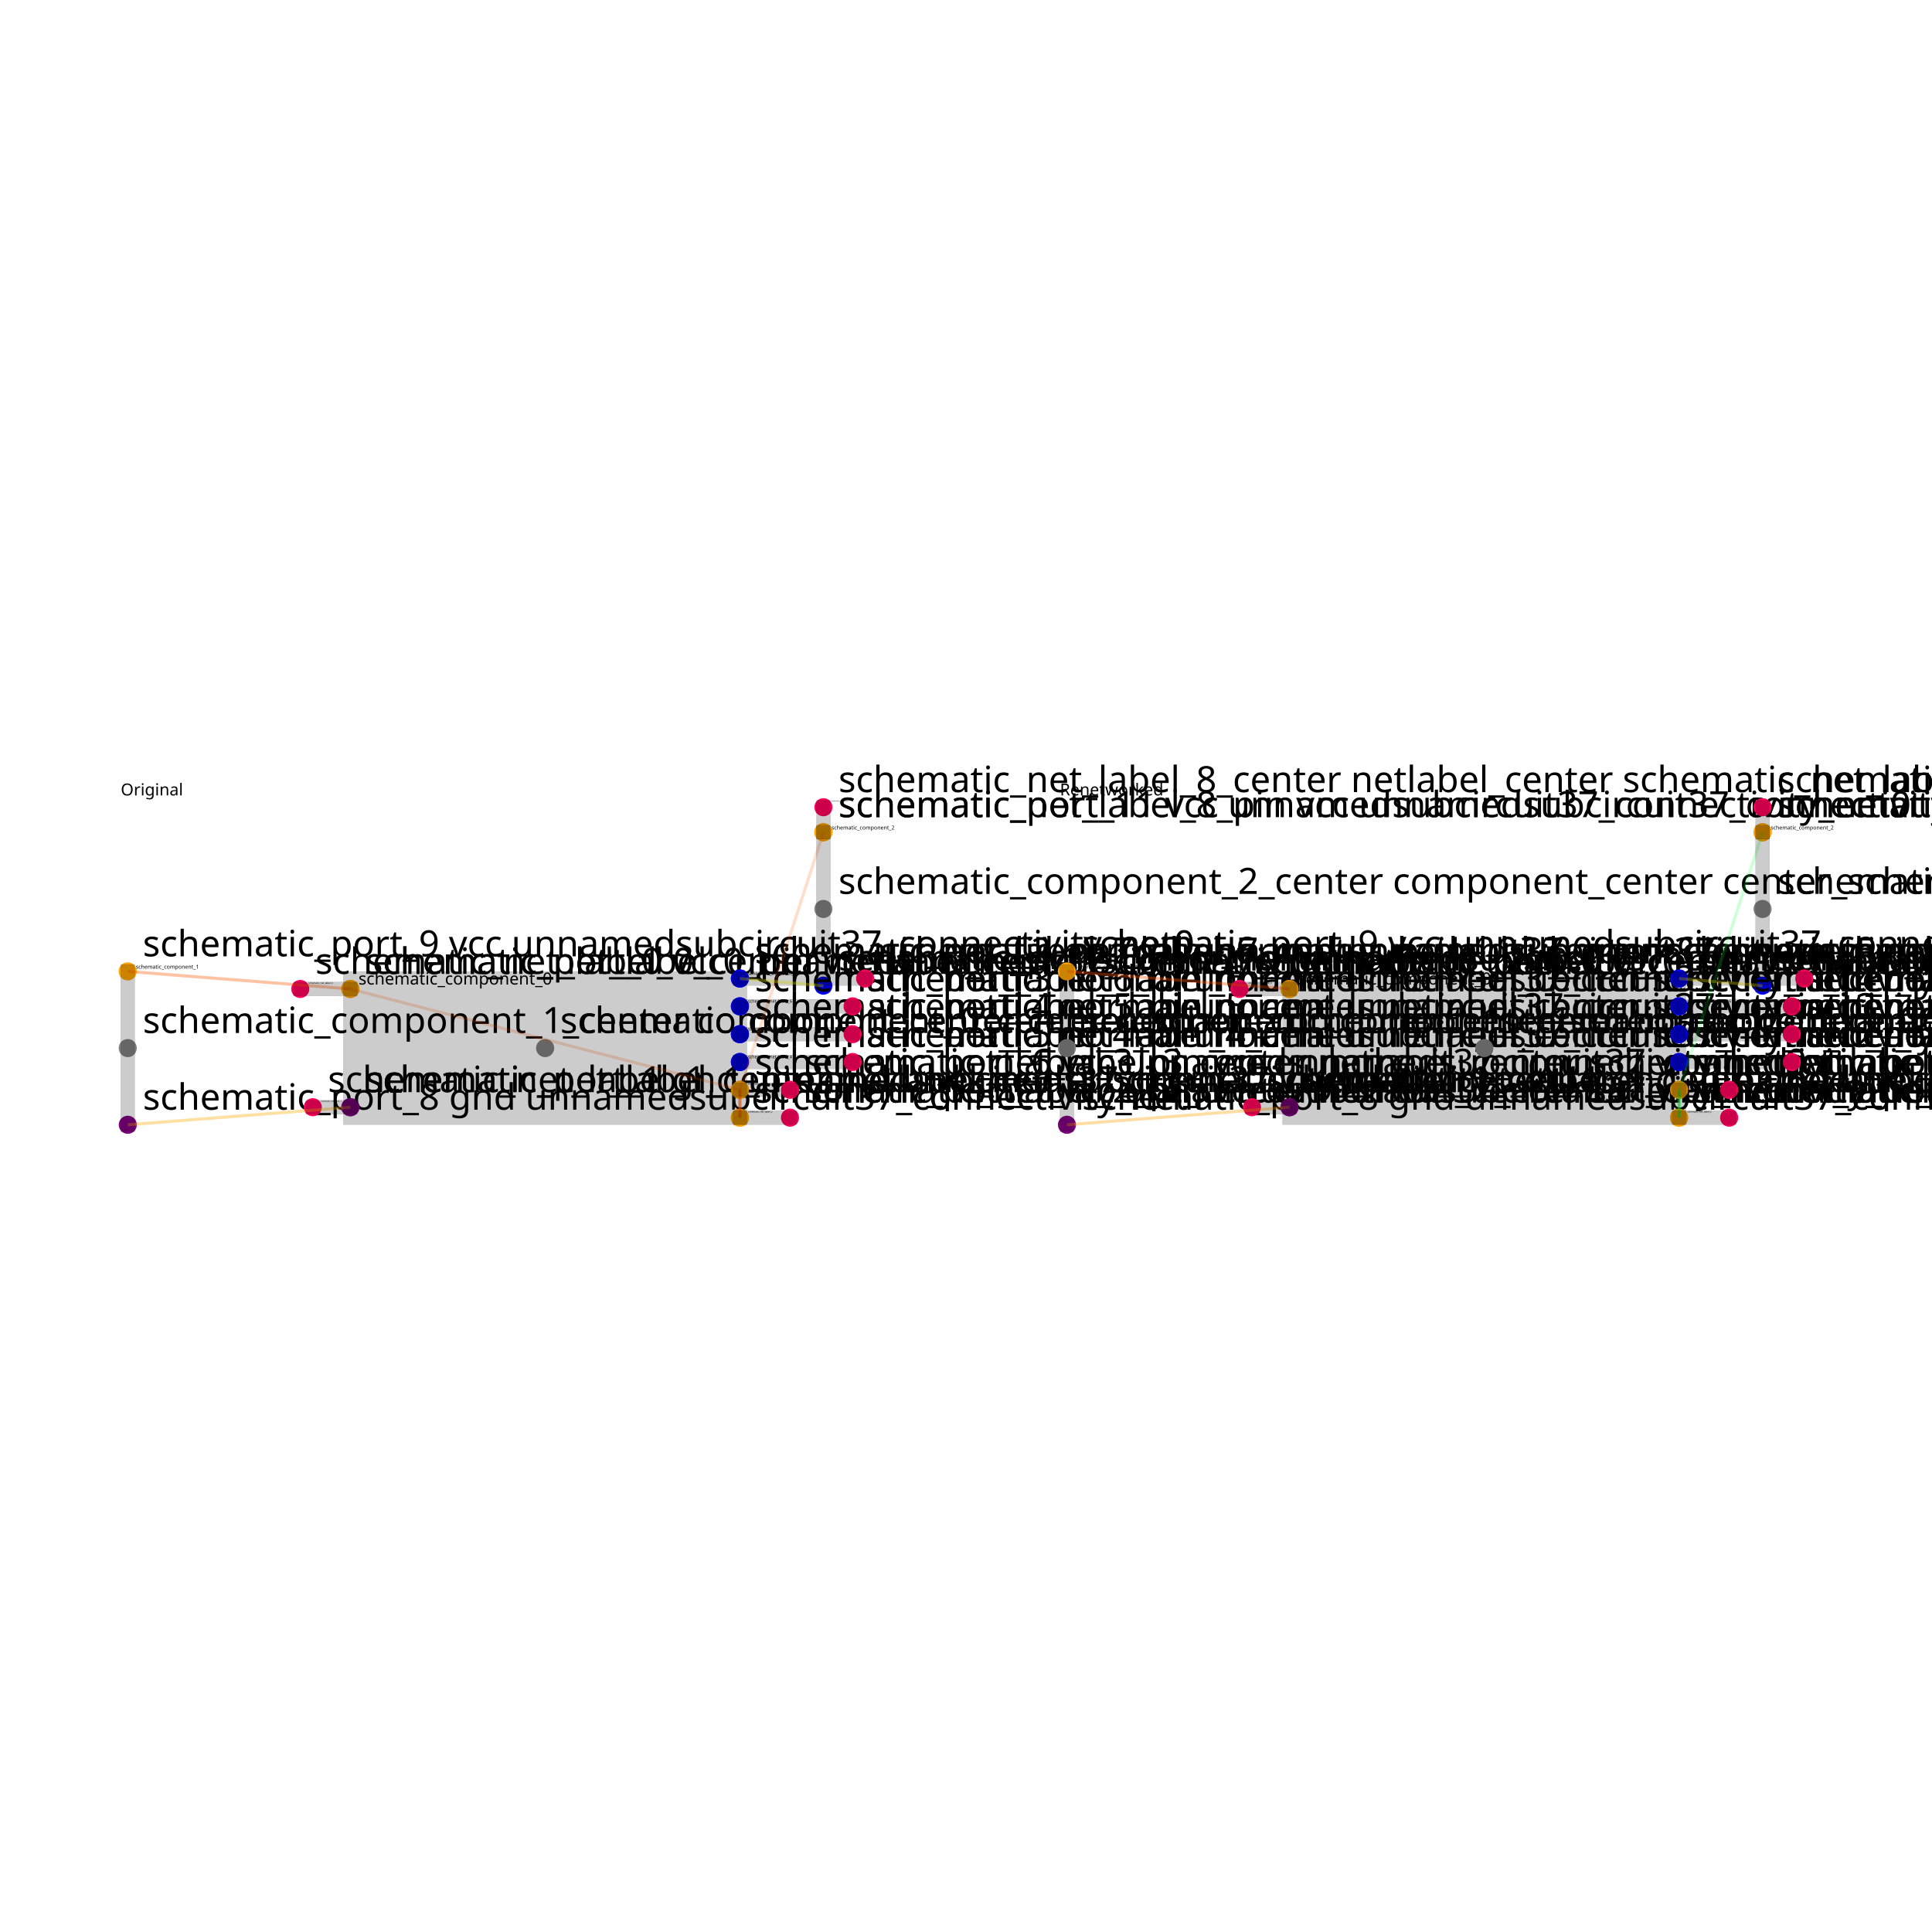
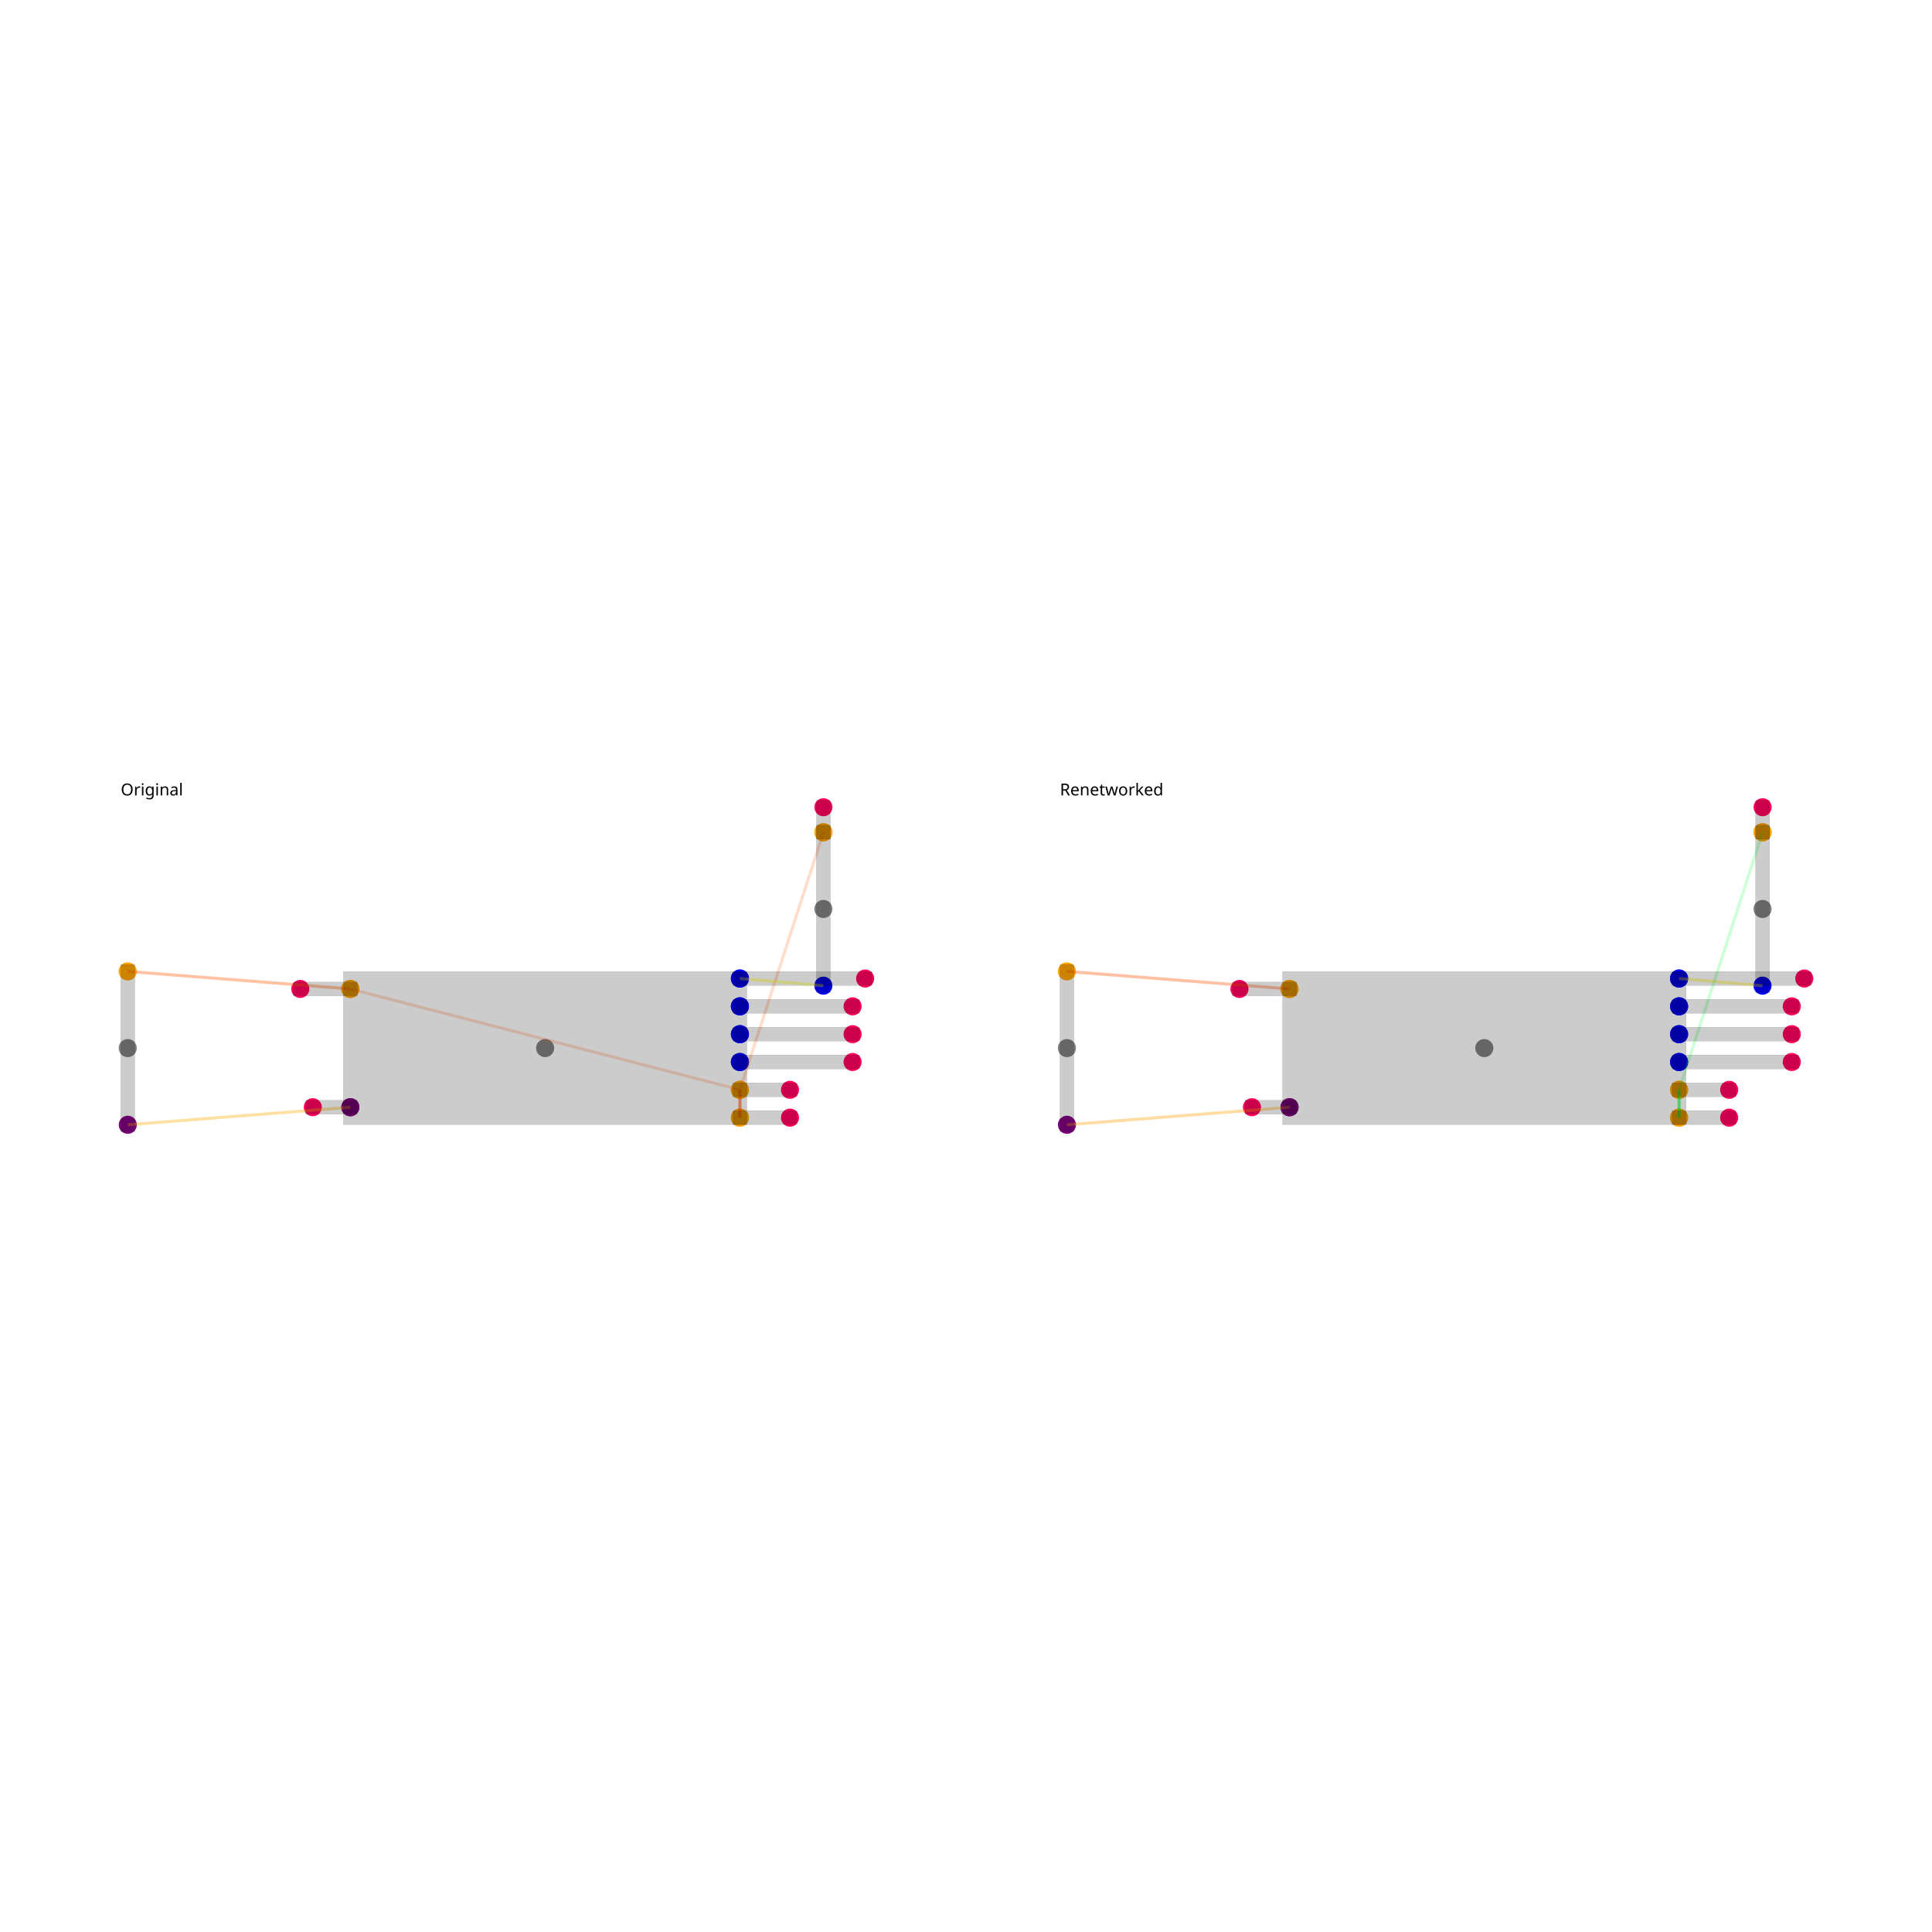
<svg xmlns="http://www.w3.org/2000/svg" width="640" height="640" viewBox="0 0 640 640">
  <rect width="100%" height="100%" fill="white" />
  <g>
    <circle data-type="point" data-label="schematic_component_0_center component_center center_schematic_component_0" data-x="0" data-y="0" cx="180.582" cy="347.194" r="3" fill="gray" />
-     <text x="185.582" y="342.194" font-family="sans-serif" font-size="12">schematic_component_0_center
-       component_center
-       center_schematic_component_0</text>
  </g>
  <g>
    <circle data-type="point" data-label="schematic_port_0 vcc unnamedsubcircuit37_connectivity_net0" data-x="-1.4" data-y="0.42500000000000004" cx="116.058" cy="327.606" r="3" fill="orange" />
-     <text x="121.058" y="322.606" font-family="sans-serif" font-size="12">schematic_port_0
-       vcc
-       unnamedsubcircuit37_connectivity_net0</text>
  </g>
  <g>
    <circle data-type="point" data-label="schematic_port_1 gnd unnamedsubcircuit37_connectivity_net1" data-x="-1.4" data-y="-0.42500000000000004" cx="116.058" cy="366.781" r="3" fill="purple" />
-     <text x="121.058" y="361.781" font-family="sans-serif" font-size="12">schematic_port_1
-       gnd
-       unnamedsubcircuit37_connectivity_net1</text>
  </g>
  <g>
    <circle data-type="point" data-label="schematic_port_2 normal unnamedsubcircuit37_connectivity_net5" data-x="1.4" data-y="0.5" cx="245.105" cy="324.15" r="3" fill="blue" />
-     <text x="250.105" y="319.15" font-family="sans-serif" font-size="12">schematic_port_2
-       normal
-       unnamedsubcircuit37_connectivity_net5</text>
  </g>
  <g>
    <circle data-type="point" data-label="schematic_port_3 normal unnamedsubcircuit37_connectivity_net4" data-x="1.4" data-y="0.30000000000000004" cx="245.105" cy="333.367" r="3" fill="blue" />
-     <text x="250.105" y="328.367" font-family="sans-serif" font-size="12">schematic_port_3
-       normal
-       unnamedsubcircuit37_connectivity_net4</text>
  </g>
  <g>
    <circle data-type="point" data-label="schematic_port_4 normal unnamedsubcircuit37_connectivity_net3" data-x="1.4" data-y="0.10000000000000009" cx="245.105" cy="342.585" r="3" fill="blue" />
-     <text x="250.105" y="337.585" font-family="sans-serif" font-size="12">schematic_port_4
-       normal
-       unnamedsubcircuit37_connectivity_net3</text>
  </g>
  <g>
    <circle data-type="point" data-label="schematic_port_5 normal unnamedsubcircuit37_connectivity_net2" data-x="1.4" data-y="-0.09999999999999998" cx="245.105" cy="351.803" r="3" fill="blue" />
-     <text x="250.105" y="346.803" font-family="sans-serif" font-size="12">schematic_port_5
-       normal
-       unnamedsubcircuit37_connectivity_net2</text>
  </g>
  <g>
    <circle data-type="point" data-label="schematic_port_6 vcc unnamedsubcircuit37_connectivity_net0" data-x="1.4" data-y="-0.3" cx="245.105" cy="361.02" r="3" fill="orange" />
-     <text x="250.105" y="356.02" font-family="sans-serif" font-size="12">schematic_port_6
-       vcc
-       unnamedsubcircuit37_connectivity_net0</text>
  </g>
  <g>
    <circle data-type="point" data-label="schematic_port_7 vcc unnamedsubcircuit37_connectivity_net0" data-x="1.4" data-y="-0.5" cx="245.105" cy="370.238" r="3" fill="orange" />
-     <text x="250.105" y="365.238" font-family="sans-serif" font-size="12">schematic_port_7
-       vcc
-       unnamedsubcircuit37_connectivity_net0</text>
  </g>
  <g>
    <circle data-type="point" data-label="schematic_component_1_center component_center center_schematic_component_1" data-x="-3" data-y="0" cx="42.317" cy="347.194" r="3" fill="gray" />
-     <text x="47.317" y="342.194" font-family="sans-serif" font-size="12">schematic_component_1_center
-       component_center
-       center_schematic_component_1</text>
  </g>
  <g>
    <circle data-type="point" data-label="schematic_port_8 gnd unnamedsubcircuit37_connectivity_net1" data-x="-2.999726650000001" data-y="-0.5512093000000002" cx="42.33" cy="372.598" r="3" fill="purple" />
-     <text x="47.33" y="367.598" font-family="sans-serif" font-size="12">schematic_port_8
-       gnd
-       unnamedsubcircuit37_connectivity_net1</text>
  </g>
  <g>
    <circle data-type="point" data-label="schematic_port_9 vcc unnamedsubcircuit37_connectivity_net0" data-x="-3.0002733499999996" data-y="0.5512093000000002" cx="42.304" cy="321.79" r="3" fill="orange" />
-     <text x="47.304" y="316.79" font-family="sans-serif" font-size="12">schematic_port_9
-       vcc
-       unnamedsubcircuit37_connectivity_net0</text>
  </g>
  <g>
    <circle data-type="point" data-label="schematic_component_2_center component_center center_schematic_component_2" data-x="2" data-y="1" cx="272.758" cy="301.106" r="3" fill="gray" />
-     <text x="277.758" y="296.106" font-family="sans-serif" font-size="12">schematic_component_2_center
-       component_center
-       center_schematic_component_2</text>
  </g>
  <g>
    <circle data-type="point" data-label="schematic_port_10 normal unnamedsubcircuit37_connectivity_net5" data-x="1.9997267500000007" data-y="0.44870929999999964" cx="272.745" cy="326.514" r="3" fill="blue" />
-     <text x="277.745" y="321.514" font-family="sans-serif" font-size="12">schematic_port_10
-       normal
-       unnamedsubcircuit37_connectivity_net5</text>
  </g>
  <g>
    <circle data-type="point" data-label="schematic_port_11 vcc unnamedsubcircuit37_connectivity_net0" data-x="2.0002732499999993" data-y="1.5512907000000002" cx="272.771" cy="275.698" r="3" fill="orange" />
-     <text x="277.771" y="270.698" font-family="sans-serif" font-size="12">schematic_port_11
-       vcc
-       unnamedsubcircuit37_connectivity_net0</text>
  </g>
  <g>
    <circle data-type="point" data-label="schematic_net_label_0_pin vcc unnamedsubcircuit37_connectivity_net0" data-x="-1.4" data-y="0.42500000000000004" cx="116.058" cy="327.606" r="3" fill="orange" />
-     <text x="121.058" y="322.606" font-family="sans-serif" font-size="12">schematic_net_label_0_pin
-       vcc
-       unnamedsubcircuit37_connectivity_net0</text>
  </g>
  <g>
    <circle data-type="point" data-label="schematic_net_label_0_center netlabel_center schematic_net_label_0_center" data-x="-1.7599999999999998" data-y="0.42500000000000004" cx="99.466" cy="327.606" r="3" fill="hsl(338.4, 100%, 50%, 1)" />
-     <text x="104.466" y="322.606" font-family="sans-serif" font-size="12">schematic_net_label_0_center
-       netlabel_center
-       schematic_net_label_0_center</text>
  </g>
  <g>
    <circle data-type="point" data-label="schematic_net_label_1_pin gnd unnamedsubcircuit37_connectivity_net1" data-x="-1.4" data-y="-0.42500000000000004" cx="116.058" cy="366.781" r="3" fill="purple" />
-     <text x="121.058" y="361.781" font-family="sans-serif" font-size="12">schematic_net_label_1_pin
-       gnd
-       unnamedsubcircuit37_connectivity_net1</text>
  </g>
  <g>
    <circle data-type="point" data-label="schematic_net_label_1_center netlabel_center schematic_net_label_1_center" data-x="-1.67" data-y="-0.42500000000000004" cx="103.614" cy="366.781" r="3" fill="hsl(338.4, 100%, 50%, 1)" />
-     <text x="108.614" y="361.781" font-family="sans-serif" font-size="12">schematic_net_label_1_center
-       netlabel_center
-       schematic_net_label_1_center</text>
  </g>
  <g>
    <circle data-type="point" data-label="schematic_net_label_2_pin vcc unnamedsubcircuit37_connectivity_net0" data-x="1.4" data-y="-0.5" cx="245.105" cy="370.238" r="3" fill="orange" />
-     <text x="250.105" y="365.238" font-family="sans-serif" font-size="12">schematic_net_label_2_pin
-       vcc
-       unnamedsubcircuit37_connectivity_net0</text>
  </g>
  <g>
    <circle data-type="point" data-label="schematic_net_label_2_center netlabel_center schematic_net_label_2_center" data-x="1.7599999999999998" data-y="-0.5" cx="261.697" cy="370.238" r="3" fill="hsl(338.4, 100%, 50%, 1)" />
-     <text x="266.697" y="365.238" font-family="sans-serif" font-size="12">schematic_net_label_2_center
-       netlabel_center
-       schematic_net_label_2_center</text>
  </g>
  <g>
    <circle data-type="point" data-label="schematic_net_label_3_pin vcc unnamedsubcircuit37_connectivity_net0" data-x="1.4" data-y="-0.3" cx="245.105" cy="361.02" r="3" fill="orange" />
-     <text x="250.105" y="356.02" font-family="sans-serif" font-size="12">schematic_net_label_3_pin
-       vcc
-       unnamedsubcircuit37_connectivity_net0</text>
  </g>
  <g>
    <circle data-type="point" data-label="schematic_net_label_3_center netlabel_center schematic_net_label_3_center" data-x="1.7599999999999998" data-y="-0.3" cx="261.697" cy="361.02" r="3" fill="hsl(338.4, 100%, 50%, 1)" />
-     <text x="266.697" y="356.02" font-family="sans-serif" font-size="12">schematic_net_label_3_center
-       netlabel_center
-       schematic_net_label_3_center</text>
  </g>
  <g>
    <circle data-type="point" data-label="schematic_net_label_4_pin normal unnamedsubcircuit37_connectivity_net2" data-x="1.4" data-y="-0.09999999999999998" cx="245.105" cy="351.803" r="3" fill="blue" />
-     <text x="250.105" y="346.803" font-family="sans-serif" font-size="12">schematic_net_label_4_pin
-       normal
-       unnamedsubcircuit37_connectivity_net2</text>
  </g>
  <g>
    <circle data-type="point" data-label="schematic_net_label_4_center netlabel_center schematic_net_label_4_center" data-x="2.21" data-y="-0.09999999999999998" cx="282.437" cy="351.803" r="3" fill="hsl(338.4, 100%, 50%, 1)" />
-     <text x="287.437" y="346.803" font-family="sans-serif" font-size="12">schematic_net_label_4_center
-       netlabel_center
-       schematic_net_label_4_center</text>
  </g>
  <g>
    <circle data-type="point" data-label="schematic_net_label_5_pin normal unnamedsubcircuit37_connectivity_net3" data-x="1.4" data-y="0.10000000000000009" cx="245.105" cy="342.585" r="3" fill="blue" />
-     <text x="250.105" y="337.585" font-family="sans-serif" font-size="12">schematic_net_label_5_pin
-       normal
-       unnamedsubcircuit37_connectivity_net3</text>
  </g>
  <g>
    <circle data-type="point" data-label="schematic_net_label_5_center netlabel_center schematic_net_label_5_center" data-x="2.21" data-y="0.10000000000000009" cx="282.437" cy="342.585" r="3" fill="hsl(338.4, 100%, 50%, 1)" />
-     <text x="287.437" y="337.585" font-family="sans-serif" font-size="12">schematic_net_label_5_center
-       netlabel_center
-       schematic_net_label_5_center</text>
  </g>
  <g>
    <circle data-type="point" data-label="schematic_net_label_6_pin normal unnamedsubcircuit37_connectivity_net4" data-x="1.4" data-y="0.30000000000000004" cx="245.105" cy="333.367" r="3" fill="blue" />
-     <text x="250.105" y="328.367" font-family="sans-serif" font-size="12">schematic_net_label_6_pin
-       normal
-       unnamedsubcircuit37_connectivity_net4</text>
  </g>
  <g>
    <circle data-type="point" data-label="schematic_net_label_6_center netlabel_center schematic_net_label_6_center" data-x="2.21" data-y="0.30000000000000004" cx="282.437" cy="333.367" r="3" fill="hsl(338.4, 100%, 50%, 1)" />
-     <text x="287.437" y="328.367" font-family="sans-serif" font-size="12">schematic_net_label_6_center
-       netlabel_center
-       schematic_net_label_6_center</text>
  </g>
  <g>
    <circle data-type="point" data-label="schematic_net_label_7_pin normal unnamedsubcircuit37_connectivity_net5" data-x="1.4" data-y="0.5" cx="245.105" cy="324.15" r="3" fill="blue" />
-     <text x="250.105" y="319.15" font-family="sans-serif" font-size="12">schematic_net_label_7_pin
-       normal
-       unnamedsubcircuit37_connectivity_net5</text>
  </g>
  <g>
    <circle data-type="point" data-label="schematic_net_label_7_center netlabel_center schematic_net_label_7_center" data-x="2.3" data-y="0.5" cx="286.584" cy="324.15" r="3" fill="hsl(338.4, 100%, 50%, 1)" />
-     <text x="291.584" y="319.15" font-family="sans-serif" font-size="12">schematic_net_label_7_center
-       netlabel_center
-       schematic_net_label_7_center</text>
  </g>
  <g>
    <circle data-type="point" data-label="schematic_net_label_8_pin vcc unnamedsubcircuit37_connectivity_net0" data-x="2.0002732499999993" data-y="1.5512907000000002" cx="272.771" cy="275.698" r="3" fill="orange" />
-     <text x="277.771" y="270.698" font-family="sans-serif" font-size="12">schematic_net_label_8_pin
-       vcc
-       unnamedsubcircuit37_connectivity_net0</text>
  </g>
  <g>
    <circle data-type="point" data-label="schematic_net_label_8_center netlabel_center schematic_net_label_8_center" data-x="2.0002732499999993" data-y="1.7312907000000002" cx="272.771" cy="267.402" r="3" fill="hsl(338.4, 100%, 50%, 1)" />
-     <text x="277.771" y="262.402" font-family="sans-serif" font-size="12">schematic_net_label_8_center
-       netlabel_center
-       schematic_net_label_8_center</text>
  </g>
  <g>
    <circle data-type="point" data-label="schematic_component_0_center component_center center_schematic_component_0" data-x="6.750341687499999" data-y="0" cx="491.693" cy="347.194" r="3" fill="gray" />
-     <text x="496.693" y="342.194" font-family="sans-serif" font-size="12">schematic_component_0_center
-       component_center
-       center_schematic_component_0</text>
  </g>
  <g>
    <circle data-type="point" data-label="schematic_port_0 vcc unnamedsubcircuit37_connectivity_net0" data-x="5.3503416874999985" data-y="0.42500000000000004" cx="427.169" cy="327.606" r="3" fill="orange" />
-     <text x="432.169" y="322.606" font-family="sans-serif" font-size="12">schematic_port_0
-       vcc
-       unnamedsubcircuit37_connectivity_net0</text>
  </g>
  <g>
    <circle data-type="point" data-label="schematic_port_1 gnd unnamedsubcircuit37_connectivity_net1" data-x="5.3503416874999985" data-y="-0.42500000000000004" cx="427.169" cy="366.781" r="3" fill="purple" />
-     <text x="432.169" y="361.781" font-family="sans-serif" font-size="12">schematic_port_1
-       gnd
-       unnamedsubcircuit37_connectivity_net1</text>
  </g>
  <g>
    <circle data-type="point" data-label="schematic_port_2 normal unnamedsubcircuit37_connectivity_net5" data-x="8.1503416875" data-y="0.5" cx="556.216" cy="324.15" r="3" fill="blue" />
-     <text x="561.216" y="319.15" font-family="sans-serif" font-size="12">schematic_port_2
-       normal
-       unnamedsubcircuit37_connectivity_net5</text>
  </g>
  <g>
    <circle data-type="point" data-label="schematic_port_3 normal unnamedsubcircuit37_connectivity_net4" data-x="8.1503416875" data-y="0.30000000000000004" cx="556.216" cy="333.367" r="3" fill="blue" />
-     <text x="561.216" y="328.367" font-family="sans-serif" font-size="12">schematic_port_3
-       normal
-       unnamedsubcircuit37_connectivity_net4</text>
  </g>
  <g>
    <circle data-type="point" data-label="schematic_port_4 normal unnamedsubcircuit37_connectivity_net3" data-x="8.1503416875" data-y="0.10000000000000009" cx="556.216" cy="342.585" r="3" fill="blue" />
-     <text x="561.216" y="337.585" font-family="sans-serif" font-size="12">schematic_port_4
-       normal
-       unnamedsubcircuit37_connectivity_net3</text>
  </g>
  <g>
    <circle data-type="point" data-label="schematic_port_5 normal unnamedsubcircuit37_connectivity_net2" data-x="8.1503416875" data-y="-0.09999999999999998" cx="556.216" cy="351.803" r="3" fill="blue" />
-     <text x="561.216" y="346.803" font-family="sans-serif" font-size="12">schematic_port_5
-       normal
-       unnamedsubcircuit37_connectivity_net2</text>
  </g>
  <g>
    <circle data-type="point" data-label="schematic_port_6 vcc unnamedsubcircuit37_connectivity_net0_1" data-x="8.1503416875" data-y="-0.3" cx="556.216" cy="361.02" r="3" fill="orange" />
-     <text x="561.216" y="356.02" font-family="sans-serif" font-size="12">schematic_port_6
-       vcc
-       unnamedsubcircuit37_connectivity_net0_1</text>
  </g>
  <g>
    <circle data-type="point" data-label="schematic_port_7 vcc unnamedsubcircuit37_connectivity_net0_1" data-x="8.1503416875" data-y="-0.5" cx="556.216" cy="370.238" r="3" fill="orange" />
-     <text x="561.216" y="365.238" font-family="sans-serif" font-size="12">schematic_port_7
-       vcc
-       unnamedsubcircuit37_connectivity_net0_1</text>
  </g>
  <g>
    <circle data-type="point" data-label="schematic_component_1_center component_center center_schematic_component_1" data-x="3.750341687499999" data-y="0" cx="353.428" cy="347.194" r="3" fill="gray" />
-     <text x="358.428" y="342.194" font-family="sans-serif" font-size="12">schematic_component_1_center
-       component_center
-       center_schematic_component_1</text>
  </g>
  <g>
    <circle data-type="point" data-label="schematic_port_8 gnd unnamedsubcircuit37_connectivity_net1" data-x="3.750615037499998" data-y="-0.5512093000000002" cx="353.441" cy="372.598" r="3" fill="purple" />
-     <text x="358.441" y="367.598" font-family="sans-serif" font-size="12">schematic_port_8
-       gnd
-       unnamedsubcircuit37_connectivity_net1</text>
  </g>
  <g>
    <circle data-type="point" data-label="schematic_port_9 vcc unnamedsubcircuit37_connectivity_net0" data-x="3.7500683374999992" data-y="0.5512093000000002" cx="353.416" cy="321.79" r="3" fill="orange" />
-     <text x="358.416" y="316.79" font-family="sans-serif" font-size="12">schematic_port_9
-       vcc
-       unnamedsubcircuit37_connectivity_net0</text>
  </g>
  <g>
    <circle data-type="point" data-label="schematic_component_2_center component_center center_schematic_component_2" data-x="8.750341687499999" data-y="1" cx="583.869" cy="301.106" r="3" fill="gray" />
-     <text x="588.869" y="296.106" font-family="sans-serif" font-size="12">schematic_component_2_center
-       component_center
-       center_schematic_component_2</text>
  </g>
  <g>
    <circle data-type="point" data-label="schematic_port_10 normal unnamedsubcircuit37_connectivity_net5" data-x="8.7500684375" data-y="0.44870929999999964" cx="583.857" cy="326.514" r="3" fill="blue" />
-     <text x="588.857" y="321.514" font-family="sans-serif" font-size="12">schematic_port_10
-       normal
-       unnamedsubcircuit37_connectivity_net5</text>
  </g>
  <g>
    <circle data-type="point" data-label="schematic_port_11 vcc unnamedsubcircuit37_connectivity_net0_1" data-x="8.750614937499998" data-y="1.5512907000000002" cx="583.882" cy="275.698" r="3" fill="orange" />
-     <text x="588.882" y="270.698" font-family="sans-serif" font-size="12">schematic_port_11
-       vcc
-       unnamedsubcircuit37_connectivity_net0_1</text>
  </g>
  <g>
    <circle data-type="point" data-label="schematic_net_label_0_pin vcc unnamedsubcircuit37_connectivity_net0" data-x="5.3503416874999985" data-y="0.42500000000000004" cx="427.169" cy="327.606" r="3" fill="orange" />
-     <text x="432.169" y="322.606" font-family="sans-serif" font-size="12">schematic_net_label_0_pin
-       vcc
-       unnamedsubcircuit37_connectivity_net0</text>
  </g>
  <g>
    <circle data-type="point" data-label="schematic_net_label_0_center netlabel_center schematic_net_label_0_center" data-x="4.990341687499999" data-y="0.42500000000000004" cx="410.577" cy="327.606" r="3" fill="hsl(338.4, 100%, 50%, 1)" />
-     <text x="415.577" y="322.606" font-family="sans-serif" font-size="12">schematic_net_label_0_center
-       netlabel_center
-       schematic_net_label_0_center</text>
  </g>
  <g>
    <circle data-type="point" data-label="schematic_net_label_1_pin gnd unnamedsubcircuit37_connectivity_net1" data-x="5.3503416874999985" data-y="-0.42500000000000004" cx="427.169" cy="366.781" r="3" fill="purple" />
-     <text x="432.169" y="361.781" font-family="sans-serif" font-size="12">schematic_net_label_1_pin
-       gnd
-       unnamedsubcircuit37_connectivity_net1</text>
  </g>
  <g>
    <circle data-type="point" data-label="schematic_net_label_1_center netlabel_center schematic_net_label_1_center" data-x="5.080341687499999" data-y="-0.42500000000000004" cx="414.725" cy="366.781" r="3" fill="hsl(338.4, 100%, 50%, 1)" />
-     <text x="419.725" y="361.781" font-family="sans-serif" font-size="12">schematic_net_label_1_center
-       netlabel_center
-       schematic_net_label_1_center</text>
  </g>
  <g>
    <circle data-type="point" data-label="schematic_net_label_2_pin vcc unnamedsubcircuit37_connectivity_net0_1" data-x="8.1503416875" data-y="-0.5" cx="556.216" cy="370.238" r="3" fill="orange" />
-     <text x="561.216" y="365.238" font-family="sans-serif" font-size="12">schematic_net_label_2_pin
-       vcc
-       unnamedsubcircuit37_connectivity_net0_1</text>
  </g>
  <g>
    <circle data-type="point" data-label="schematic_net_label_2_center netlabel_center schematic_net_label_2_center" data-x="8.510341687499999" data-y="-0.5" cx="572.808" cy="370.238" r="3" fill="hsl(338.4, 100%, 50%, 1)" />
-     <text x="577.808" y="365.238" font-family="sans-serif" font-size="12">schematic_net_label_2_center
-       netlabel_center
-       schematic_net_label_2_center</text>
  </g>
  <g>
    <circle data-type="point" data-label="schematic_net_label_3_pin vcc unnamedsubcircuit37_connectivity_net0_1" data-x="8.1503416875" data-y="-0.3" cx="556.216" cy="361.02" r="3" fill="orange" />
-     <text x="561.216" y="356.02" font-family="sans-serif" font-size="12">schematic_net_label_3_pin
-       vcc
-       unnamedsubcircuit37_connectivity_net0_1</text>
  </g>
  <g>
    <circle data-type="point" data-label="schematic_net_label_3_center netlabel_center schematic_net_label_3_center" data-x="8.510341687499999" data-y="-0.3" cx="572.808" cy="361.02" r="3" fill="hsl(338.4, 100%, 50%, 1)" />
-     <text x="577.808" y="356.02" font-family="sans-serif" font-size="12">schematic_net_label_3_center
-       netlabel_center
-       schematic_net_label_3_center</text>
  </g>
  <g>
    <circle data-type="point" data-label="schematic_net_label_4_pin normal unnamedsubcircuit37_connectivity_net2" data-x="8.1503416875" data-y="-0.09999999999999998" cx="556.216" cy="351.803" r="3" fill="blue" />
-     <text x="561.216" y="346.803" font-family="sans-serif" font-size="12">schematic_net_label_4_pin
-       normal
-       unnamedsubcircuit37_connectivity_net2</text>
  </g>
  <g>
    <circle data-type="point" data-label="schematic_net_label_4_center netlabel_center schematic_net_label_4_center" data-x="8.960341687499998" data-y="-0.09999999999999998" cx="593.548" cy="351.803" r="3" fill="hsl(338.4, 100%, 50%, 1)" />
-     <text x="598.548" y="346.803" font-family="sans-serif" font-size="12">schematic_net_label_4_center
-       netlabel_center
-       schematic_net_label_4_center</text>
  </g>
  <g>
    <circle data-type="point" data-label="schematic_net_label_5_pin normal unnamedsubcircuit37_connectivity_net3" data-x="8.1503416875" data-y="0.10000000000000009" cx="556.216" cy="342.585" r="3" fill="blue" />
-     <text x="561.216" y="337.585" font-family="sans-serif" font-size="12">schematic_net_label_5_pin
-       normal
-       unnamedsubcircuit37_connectivity_net3</text>
  </g>
  <g>
    <circle data-type="point" data-label="schematic_net_label_5_center netlabel_center schematic_net_label_5_center" data-x="8.960341687499998" data-y="0.10000000000000009" cx="593.548" cy="342.585" r="3" fill="hsl(338.4, 100%, 50%, 1)" />
-     <text x="598.548" y="337.585" font-family="sans-serif" font-size="12">schematic_net_label_5_center
-       netlabel_center
-       schematic_net_label_5_center</text>
  </g>
  <g>
    <circle data-type="point" data-label="schematic_net_label_6_pin normal unnamedsubcircuit37_connectivity_net4" data-x="8.1503416875" data-y="0.30000000000000004" cx="556.216" cy="333.367" r="3" fill="blue" />
-     <text x="561.216" y="328.367" font-family="sans-serif" font-size="12">schematic_net_label_6_pin
-       normal
-       unnamedsubcircuit37_connectivity_net4</text>
  </g>
  <g>
    <circle data-type="point" data-label="schematic_net_label_6_center netlabel_center schematic_net_label_6_center" data-x="8.960341687499998" data-y="0.30000000000000004" cx="593.548" cy="333.367" r="3" fill="hsl(338.4, 100%, 50%, 1)" />
-     <text x="598.548" y="328.367" font-family="sans-serif" font-size="12">schematic_net_label_6_center
-       netlabel_center
-       schematic_net_label_6_center</text>
  </g>
  <g>
    <circle data-type="point" data-label="schematic_net_label_7_pin normal unnamedsubcircuit37_connectivity_net5" data-x="8.1503416875" data-y="0.5" cx="556.216" cy="324.15" r="3" fill="blue" />
-     <text x="561.216" y="319.15" font-family="sans-serif" font-size="12">schematic_net_label_7_pin
-       normal
-       unnamedsubcircuit37_connectivity_net5</text>
  </g>
  <g>
    <circle data-type="point" data-label="schematic_net_label_7_center netlabel_center schematic_net_label_7_center" data-x="9.050341687499998" data-y="0.5" cx="597.696" cy="324.15" r="3" fill="hsl(338.4, 100%, 50%, 1)" />
-     <text x="602.696" y="319.15" font-family="sans-serif" font-size="12">schematic_net_label_7_center
-       netlabel_center
-       schematic_net_label_7_center</text>
  </g>
  <g>
    <circle data-type="point" data-label="schematic_net_label_8_pin vcc unnamedsubcircuit37_connectivity_net0_1" data-x="8.750614937499998" data-y="1.5512907000000002" cx="583.882" cy="275.698" r="3" fill="orange" />
-     <text x="588.882" y="270.698" font-family="sans-serif" font-size="12">schematic_net_label_8_pin
-       vcc
-       unnamedsubcircuit37_connectivity_net0_1</text>
  </g>
  <g>
    <circle data-type="point" data-label="schematic_net_label_8_center netlabel_center schematic_net_label_8_center" data-x="8.750614937499998" data-y="1.7312907000000002" cx="583.882" cy="267.402" r="3" fill="hsl(338.4, 100%, 50%, 1)" />
-     <text x="588.882" y="262.402" font-family="sans-serif" font-size="12">schematic_net_label_8_center
-       netlabel_center
-       schematic_net_label_8_center</text>
  </g>
  <g>
    <polyline data-points="-1.4,0.42500000000000004 -1.4,0.42500000000000004" data-type="line" data-label="" points="116.058,327.606 116.058,327.606" fill="none" stroke="hsl(20, 100%, 50%, 0.2)" stroke-width="1" />
  </g>
  <g>
    <polyline data-points="-1.4,0.42500000000000004 -3.0002733499999996,0.5512093000000002" data-type="line" data-label="" points="116.058,327.606 42.304,321.79" fill="none" stroke="hsl(20, 100%, 50%, 0.2)" stroke-width="1" />
  </g>
  <g>
    <polyline data-points="-1.4,0.42500000000000004 1.4,-0.3" data-type="line" data-label="" points="116.058,327.606 245.105,361.02" fill="none" stroke="hsl(20, 100%, 50%, 0.2)" stroke-width="1" />
  </g>
  <g>
    <polyline data-points="1.4,-0.3 1.4,-0.3" data-type="line" data-label="" points="245.105,361.02 245.105,361.02" fill="none" stroke="hsl(20, 100%, 50%, 0.2)" stroke-width="1" />
  </g>
  <g>
    <polyline data-points="1.4,-0.3 1.4,-0.5" data-type="line" data-label="" points="245.105,361.02 245.105,370.238" fill="none" stroke="hsl(20, 100%, 50%, 0.2)" stroke-width="1" />
  </g>
  <g>
    <polyline data-points="1.4,-0.3 1.4,-0.5" data-type="line" data-label="" points="245.105,361.02 245.105,370.238" fill="none" stroke="hsl(20, 100%, 50%, 0.2)" stroke-width="1" />
  </g>
  <g>
    <polyline data-points="1.4,-0.5 1.4,-0.5" data-type="line" data-label="" points="245.105,370.238 245.105,370.238" fill="none" stroke="hsl(20, 100%, 50%, 0.2)" stroke-width="1" />
  </g>
  <g>
    <polyline data-points="1.4,-0.5 1.4,-0.3" data-type="line" data-label="" points="245.105,370.238 245.105,361.02" fill="none" stroke="hsl(20, 100%, 50%, 0.2)" stroke-width="1" />
  </g>
  <g>
    <polyline data-points="-3.0002733499999996,0.5512093000000002 -1.4,0.42500000000000004" data-type="line" data-label="" points="42.304,321.79 116.058,327.606" fill="none" stroke="hsl(20, 100%, 50%, 0.2)" stroke-width="1" />
  </g>
  <g>
    <polyline data-points="2.0002732499999993,1.5512907000000002 2.0002732499999993,1.5512907000000002" data-type="line" data-label="" points="272.771,275.698 272.771,275.698" fill="none" stroke="hsl(20, 100%, 50%, 0.2)" stroke-width="1" />
  </g>
  <g>
    <polyline data-points="2.0002732499999993,1.5512907000000002 1.4,-0.3" data-type="line" data-label="" points="272.771,275.698 245.105,361.02" fill="none" stroke="hsl(20, 100%, 50%, 0.2)" stroke-width="1" />
  </g>
  <g>
    <polyline data-points="1.4,-0.5 1.4,-0.3" data-type="line" data-label="" points="245.105,370.238 245.105,361.02" fill="none" stroke="hsl(20, 100%, 50%, 0.2)" stroke-width="1" />
  </g>
  <g>
    <polyline data-points="-1.4,-0.42500000000000004 -1.4,-0.42500000000000004" data-type="line" data-label="" points="116.058,366.781 116.058,366.781" fill="none" stroke="hsl(40, 100%, 50%, 0.2)" stroke-width="1" />
  </g>
  <g>
    <polyline data-points="-1.4,-0.42500000000000004 -2.999726650000001,-0.5512093000000002" data-type="line" data-label="" points="116.058,366.781 42.33,372.598" fill="none" stroke="hsl(40, 100%, 50%, 0.2)" stroke-width="1" />
  </g>
  <g>
    <polyline data-points="-2.999726650000001,-0.5512093000000002 -1.4,-0.42500000000000004" data-type="line" data-label="" points="42.33,372.598 116.058,366.781" fill="none" stroke="hsl(40, 100%, 50%, 0.2)" stroke-width="1" />
  </g>
  <g>
    <polyline data-points="1.4,0.5 1.4,0.5" data-type="line" data-label="" points="245.105,324.15 245.105,324.15" fill="none" stroke="hsl(60, 100%, 50%, 0.2)" stroke-width="1" />
  </g>
  <g>
    <polyline data-points="1.4,0.5 1.9997267500000007,0.44870929999999964" data-type="line" data-label="" points="245.105,324.15 272.745,326.514" fill="none" stroke="hsl(60, 100%, 50%, 0.2)" stroke-width="1" />
  </g>
  <g>
    <polyline data-points="1.9997267500000007,0.44870929999999964 1.4,0.5" data-type="line" data-label="" points="272.745,326.514 245.105,324.15" fill="none" stroke="hsl(60, 100%, 50%, 0.2)" stroke-width="1" />
  </g>
  <g>
    <polyline data-points="1.4,0.30000000000000004 1.4,0.30000000000000004" data-type="line" data-label="" points="245.105,333.367 245.105,333.367" fill="none" stroke="hsl(80, 100%, 50%, 0.2)" stroke-width="1" />
  </g>
  <g>
    <polyline data-points="1.4,0.10000000000000009 1.4,0.10000000000000009" data-type="line" data-label="" points="245.105,342.585 245.105,342.585" fill="none" stroke="hsl(100, 100%, 50%, 0.2)" stroke-width="1" />
  </g>
  <g>
    <polyline data-points="1.4,-0.09999999999999998 1.4,-0.09999999999999998" data-type="line" data-label="" points="245.105,351.803 245.105,351.803" fill="none" stroke="hsl(120, 100%, 50%, 0.2)" stroke-width="1" />
  </g>
  <g>
    <polyline data-points="5.3503416874999985,0.42500000000000004 5.3503416874999985,0.42500000000000004" data-type="line" data-label="" points="427.169,327.606 427.169,327.606" fill="none" stroke="hsl(18.947, 100%, 50%, 0.2)" stroke-width="1" />
  </g>
  <g>
    <polyline data-points="5.3503416874999985,0.42500000000000004 3.7500683374999992,0.5512093000000002" data-type="line" data-label="" points="427.169,327.606 353.416,321.79" fill="none" stroke="hsl(18.947, 100%, 50%, 0.2)" stroke-width="1" />
  </g>
  <g>
    <polyline data-points="3.7500683374999992,0.5512093000000002 5.3503416874999985,0.42500000000000004" data-type="line" data-label="" points="353.416,321.79 427.169,327.606" fill="none" stroke="hsl(18.947, 100%, 50%, 0.2)" stroke-width="1" />
  </g>
  <g>
    <polyline data-points="5.3503416874999985,-0.42500000000000004 5.3503416874999985,-0.42500000000000004" data-type="line" data-label="" points="427.169,366.781 427.169,366.781" fill="none" stroke="hsl(37.895, 100%, 50%, 0.2)" stroke-width="1" />
  </g>
  <g>
    <polyline data-points="5.3503416874999985,-0.42500000000000004 3.750615037499998,-0.5512093000000002" data-type="line" data-label="" points="427.169,366.781 353.441,372.598" fill="none" stroke="hsl(37.895, 100%, 50%, 0.2)" stroke-width="1" />
  </g>
  <g>
    <polyline data-points="3.750615037499998,-0.5512093000000002 5.3503416874999985,-0.42500000000000004" data-type="line" data-label="" points="353.441,372.598 427.169,366.781" fill="none" stroke="hsl(37.895, 100%, 50%, 0.2)" stroke-width="1" />
  </g>
  <g>
    <polyline data-points="8.1503416875,0.5 8.1503416875,0.5" data-type="line" data-label="" points="556.216,324.15 556.216,324.15" fill="none" stroke="hsl(56.842, 100%, 50%, 0.2)" stroke-width="1" />
  </g>
  <g>
    <polyline data-points="8.1503416875,0.5 8.7500684375,0.44870929999999964" data-type="line" data-label="" points="556.216,324.15 583.857,326.514" fill="none" stroke="hsl(56.842, 100%, 50%, 0.2)" stroke-width="1" />
  </g>
  <g>
    <polyline data-points="8.7500684375,0.44870929999999964 8.1503416875,0.5" data-type="line" data-label="" points="583.857,326.514 556.216,324.15" fill="none" stroke="hsl(56.842, 100%, 50%, 0.2)" stroke-width="1" />
  </g>
  <g>
    <polyline data-points="8.1503416875,0.30000000000000004 8.1503416875,0.30000000000000004" data-type="line" data-label="" points="556.216,333.367 556.216,333.367" fill="none" stroke="hsl(75.789, 100%, 50%, 0.2)" stroke-width="1" />
  </g>
  <g>
    <polyline data-points="8.1503416875,0.10000000000000009 8.1503416875,0.10000000000000009" data-type="line" data-label="" points="556.216,342.585 556.216,342.585" fill="none" stroke="hsl(94.737, 100%, 50%, 0.2)" stroke-width="1" />
  </g>
  <g>
    <polyline data-points="8.1503416875,-0.09999999999999998 8.1503416875,-0.09999999999999998" data-type="line" data-label="" points="556.216,351.803 556.216,351.803" fill="none" stroke="hsl(113.684, 100%, 50%, 0.2)" stroke-width="1" />
  </g>
  <g>
    <polyline data-points="8.1503416875,-0.3 8.1503416875,-0.3" data-type="line" data-label="" points="556.216,361.02 556.216,361.02" fill="none" stroke="hsl(132.632, 100%, 50%, 0.2)" stroke-width="1" />
  </g>
  <g>
    <polyline data-points="8.1503416875,-0.3 8.1503416875,-0.5" data-type="line" data-label="" points="556.216,361.02 556.216,370.238" fill="none" stroke="hsl(132.632, 100%, 50%, 0.2)" stroke-width="1" />
  </g>
  <g>
    <polyline data-points="8.1503416875,-0.3 8.1503416875,-0.5" data-type="line" data-label="" points="556.216,361.02 556.216,370.238" fill="none" stroke="hsl(132.632, 100%, 50%, 0.2)" stroke-width="1" />
  </g>
  <g>
    <polyline data-points="8.1503416875,-0.5 8.1503416875,-0.5" data-type="line" data-label="" points="556.216,370.238 556.216,370.238" fill="none" stroke="hsl(132.632, 100%, 50%, 0.2)" stroke-width="1" />
  </g>
  <g>
    <polyline data-points="8.1503416875,-0.5 8.1503416875,-0.3" data-type="line" data-label="" points="556.216,370.238 556.216,361.02" fill="none" stroke="hsl(132.632, 100%, 50%, 0.2)" stroke-width="1" />
  </g>
  <g>
    <polyline data-points="8.750614937499998,1.5512907000000002 8.750614937499998,1.5512907000000002" data-type="line" data-label="" points="583.882,275.698 583.882,275.698" fill="none" stroke="hsl(132.632, 100%, 50%, 0.2)" stroke-width="1" />
  </g>
  <g>
    <polyline data-points="8.750614937499998,1.5512907000000002 8.1503416875,-0.3" data-type="line" data-label="" points="583.882,275.698 556.216,361.02" fill="none" stroke="hsl(132.632, 100%, 50%, 0.2)" stroke-width="1" />
  </g>
  <g>
    <polyline data-points="8.1503416875,-0.5 8.1503416875,-0.3" data-type="line" data-label="" points="556.216,370.238 556.216,361.02" fill="none" stroke="hsl(132.632, 100%, 50%, 0.2)" stroke-width="1" />
  </g>
  <g>
    <rect data-type="rect" data-label="schematic_component_0" data-x="0" data-y="0" x="113.754" y="321.845" width="133.656" height="50.697" fill="rgba(0, 0, 0, 0.2)" stroke="black" stroke-width="0.022" />
-     <text x="118.754" y="321.845" font-family="sans-serif" dominant-baseline="text-before-edge" font-size="5.531" fill="black">schematic_component_0</text>
  </g>
  <g>
    <rect data-type="rect" data-label="schematic_component_1" data-x="-3" data-y="0" x="40" y="319.485" width="4.634" height="55.417" fill="rgba(0, 0, 0, 0.2)" stroke="black" stroke-width="0.022" />
-     <text x="45" y="319.485" font-family="sans-serif" dominant-baseline="text-before-edge" font-size="1.802" fill="black">schematic_component_1</text>
  </g>
  <g>
    <rect data-type="rect" data-label="schematic_component_2" data-x="2" data-y="1" x="270.441" y="273.393" width="4.634" height="55.425" fill="rgba(0, 0, 0, 0.2)" stroke="black" stroke-width="0.022" />
-     <text x="275.441" y="273.393" font-family="sans-serif" dominant-baseline="text-before-edge" font-size="1.802" fill="black">schematic_component_2</text>
  </g>
  <g>
    <rect data-type="rect" data-label="schematic_net_label_0" data-x="-1.5799999999999998" data-y="0.42500000000000004" x="97.162" y="325.302" width="21.201" height="4.609" fill="rgba(0, 0, 0, 0.2)" stroke="black" stroke-width="0.022" />
-     <text x="102.162" y="325.302" font-family="sans-serif" dominant-baseline="text-before-edge" font-size="0.774" fill="black">schematic_net_label_0</text>
  </g>
  <g>
    <rect data-type="rect" data-label="schematic_net_label_1" data-x="-1.535" data-y="-0.42500000000000004" x="101.31" y="364.477" width="17.053" height="4.609" fill="rgba(0, 0, 0, 0.2)" stroke="black" stroke-width="0.022" />
-     <text x="106.31" y="364.477" font-family="sans-serif" dominant-baseline="text-before-edge" font-size="0.65" fill="black">schematic_net_label_1</text>
  </g>
  <g>
    <rect data-type="rect" data-label="schematic_net_label_2" data-x="1.5799999999999998" data-y="-0.5" x="242.801" y="367.934" width="21.201" height="4.609" fill="rgba(0, 0, 0, 0.2)" stroke="black" stroke-width="0.022" />
-     <text x="247.801" y="367.934" font-family="sans-serif" dominant-baseline="text-before-edge" font-size="0.774" fill="black">schematic_net_label_2</text>
  </g>
  <g>
    <rect data-type="rect" data-label="schematic_net_label_3" data-x="1.5799999999999998" data-y="-0.3" x="242.801" y="358.716" width="21.201" height="4.609" fill="rgba(0, 0, 0, 0.2)" stroke="black" stroke-width="0.022" />
-     <text x="247.801" y="358.716" font-family="sans-serif" dominant-baseline="text-before-edge" font-size="0.774" fill="black">schematic_net_label_3</text>
  </g>
  <g>
    <rect data-type="rect" data-label="schematic_net_label_4" data-x="1.805" data-y="-0.09999999999999998" x="242.801" y="349.498" width="41.94" height="4.609" fill="rgba(0, 0, 0, 0.2)" stroke="black" stroke-width="0.022" />
-     <text x="247.801" y="349.498" font-family="sans-serif" dominant-baseline="text-before-edge" font-size="1.396" fill="black">schematic_net_label_4</text>
  </g>
  <g>
    <rect data-type="rect" data-label="schematic_net_label_5" data-x="1.805" data-y="0.10000000000000009" x="242.801" y="340.281" width="41.94" height="4.609" fill="rgba(0, 0, 0, 0.2)" stroke="black" stroke-width="0.022" />
-     <text x="247.801" y="340.281" font-family="sans-serif" dominant-baseline="text-before-edge" font-size="1.396" fill="black">schematic_net_label_5</text>
  </g>
  <g>
    <rect data-type="rect" data-label="schematic_net_label_6" data-x="1.805" data-y="0.30000000000000004" x="242.801" y="331.063" width="41.94" height="4.609" fill="rgba(0, 0, 0, 0.2)" stroke="black" stroke-width="0.022" />
-     <text x="247.801" y="331.063" font-family="sans-serif" dominant-baseline="text-before-edge" font-size="1.396" fill="black">schematic_net_label_6</text>
  </g>
  <g>
    <rect data-type="rect" data-label="schematic_net_label_7" data-x="1.8499999999999999" data-y="0.5" x="242.801" y="321.845" width="46.088" height="4.609" fill="rgba(0, 0, 0, 0.2)" stroke="black" stroke-width="0.022" />
-     <text x="247.801" y="321.845" font-family="sans-serif" dominant-baseline="text-before-edge" font-size="1.521" fill="black">schematic_net_label_7</text>
  </g>
  <g>
    <rect data-type="rect" data-label="schematic_net_label_8" data-x="2.0002732499999993" data-y="1.6412907000000003" x="270.466" y="265.097" width="4.609" height="12.905" fill="rgba(0, 0, 0, 0.2)" stroke="black" stroke-width="0.022" />
-     <text x="275.466" y="265.097" font-family="sans-serif" dominant-baseline="text-before-edge" font-size="0.525" fill="black">schematic_net_label_8</text>
  </g>
  <g>
    <rect data-type="rect" data-label="schematic_component_0" data-x="6.750341687499999" data-y="0" x="424.865" y="321.845" width="133.656" height="50.697" fill="rgba(0, 0, 0, 0.2)" stroke="black" stroke-width="0.022" />
-     <text x="429.865" y="321.845" font-family="sans-serif" dominant-baseline="text-before-edge" font-size="5.531" fill="black">schematic_component_0</text>
  </g>
  <g>
    <rect data-type="rect" data-label="schematic_component_1" data-x="3.750341687499999" data-y="0" x="351.111" y="319.485" width="4.634" height="55.417" fill="rgba(0, 0, 0, 0.2)" stroke="black" stroke-width="0.022" />
-     <text x="356.111" y="319.485" font-family="sans-serif" dominant-baseline="text-before-edge" font-size="1.802" fill="black">schematic_component_1</text>
  </g>
  <g>
    <rect data-type="rect" data-label="schematic_component_2" data-x="8.750341687499999" data-y="1" x="581.552" y="273.393" width="4.634" height="55.425" fill="rgba(0, 0, 0, 0.2)" stroke="black" stroke-width="0.022" />
-     <text x="586.552" y="273.393" font-family="sans-serif" dominant-baseline="text-before-edge" font-size="1.802" fill="black">schematic_component_2</text>
  </g>
  <g>
    <rect data-type="rect" data-label="schematic_net_label_0" data-x="5.170341687499999" data-y="0.42500000000000004" x="408.273" y="325.302" width="21.201" height="4.609" fill="rgba(0, 0, 0, 0.2)" stroke="black" stroke-width="0.022" />
-     <text x="413.273" y="325.302" font-family="sans-serif" dominant-baseline="text-before-edge" font-size="0.774" fill="black">schematic_net_label_0</text>
  </g>
  <g>
    <rect data-type="rect" data-label="schematic_net_label_1" data-x="5.215341687499999" data-y="-0.42500000000000004" x="412.421" y="364.477" width="17.053" height="4.609" fill="rgba(0, 0, 0, 0.2)" stroke="black" stroke-width="0.022" />
-     <text x="417.421" y="364.477" font-family="sans-serif" dominant-baseline="text-before-edge" font-size="0.65" fill="black">schematic_net_label_1</text>
  </g>
  <g>
    <rect data-type="rect" data-label="schematic_net_label_2" data-x="8.330341687499999" data-y="-0.5" x="553.912" y="367.934" width="21.201" height="4.609" fill="rgba(0, 0, 0, 0.2)" stroke="black" stroke-width="0.022" />
-     <text x="558.912" y="367.934" font-family="sans-serif" dominant-baseline="text-before-edge" font-size="0.774" fill="black">schematic_net_label_2</text>
  </g>
  <g>
    <rect data-type="rect" data-label="schematic_net_label_3" data-x="8.330341687499999" data-y="-0.3" x="553.912" y="358.716" width="21.201" height="4.609" fill="rgba(0, 0, 0, 0.2)" stroke="black" stroke-width="0.022" />
-     <text x="558.912" y="358.716" font-family="sans-serif" dominant-baseline="text-before-edge" font-size="0.774" fill="black">schematic_net_label_3</text>
  </g>
  <g>
    <rect data-type="rect" data-label="schematic_net_label_4" data-x="8.555341687499999" data-y="-0.09999999999999998" x="553.912" y="349.498" width="41.94" height="4.609" fill="rgba(0, 0, 0, 0.2)" stroke="black" stroke-width="0.022" />
-     <text x="558.912" y="349.498" font-family="sans-serif" dominant-baseline="text-before-edge" font-size="1.396" fill="black">schematic_net_label_4</text>
  </g>
  <g>
    <rect data-type="rect" data-label="schematic_net_label_5" data-x="8.555341687499999" data-y="0.10000000000000009" x="553.912" y="340.281" width="41.94" height="4.609" fill="rgba(0, 0, 0, 0.2)" stroke="black" stroke-width="0.022" />
-     <text x="558.912" y="340.281" font-family="sans-serif" dominant-baseline="text-before-edge" font-size="1.396" fill="black">schematic_net_label_5</text>
  </g>
  <g>
    <rect data-type="rect" data-label="schematic_net_label_6" data-x="8.555341687499999" data-y="0.30000000000000004" x="553.912" y="331.063" width="41.94" height="4.609" fill="rgba(0, 0, 0, 0.2)" stroke="black" stroke-width="0.022" />
-     <text x="558.912" y="331.063" font-family="sans-serif" dominant-baseline="text-before-edge" font-size="1.396" fill="black">schematic_net_label_6</text>
  </g>
  <g>
    <rect data-type="rect" data-label="schematic_net_label_7" data-x="8.600341687499998" data-y="0.5" x="553.912" y="321.845" width="46.088" height="4.609" fill="rgba(0, 0, 0, 0.2)" stroke="black" stroke-width="0.022" />
-     <text x="558.912" y="321.845" font-family="sans-serif" dominant-baseline="text-before-edge" font-size="1.521" fill="black">schematic_net_label_7</text>
  </g>
  <g>
    <rect data-type="rect" data-label="schematic_net_label_8" data-x="8.750614937499998" data-y="1.6412907000000003" x="581.577" y="265.097" width="4.609" height="12.905" fill="rgba(0, 0, 0, 0.2)" stroke="black" stroke-width="0.022" />
-     <text x="586.577" y="265.097" font-family="sans-serif" dominant-baseline="text-before-edge" font-size="0.525" fill="black">schematic_net_label_8</text>
  </g>
  <text data-type="text" data-label="Original" data-x="-3.0502733499999994" data-y="1.7812907000000002" x="40" y="265.097" fill="black" font-size="5.49" font-family="sans-serif" text-anchor="start" dominant-baseline="text-after-edge">Original</text>
  <text data-type="text" data-label="Renetworked" data-x="3.7000683374999994" data-y="1.7812907000000002" x="351.111" y="265.097" fill="black" font-size="5.49" font-family="sans-serif" text-anchor="start" dominant-baseline="text-after-edge">Renetworked</text>
  <g id="crosshair" style="display: none">
    <line id="crosshair-h" y1="0" y2="640" stroke="#666" stroke-width="0.5" />
    <line id="crosshair-v" x1="0" x2="640" stroke="#666" stroke-width="0.5" />
    <text id="coordinates" font-family="monospace" font-size="12" fill="#666" />
  </g>
</svg>
